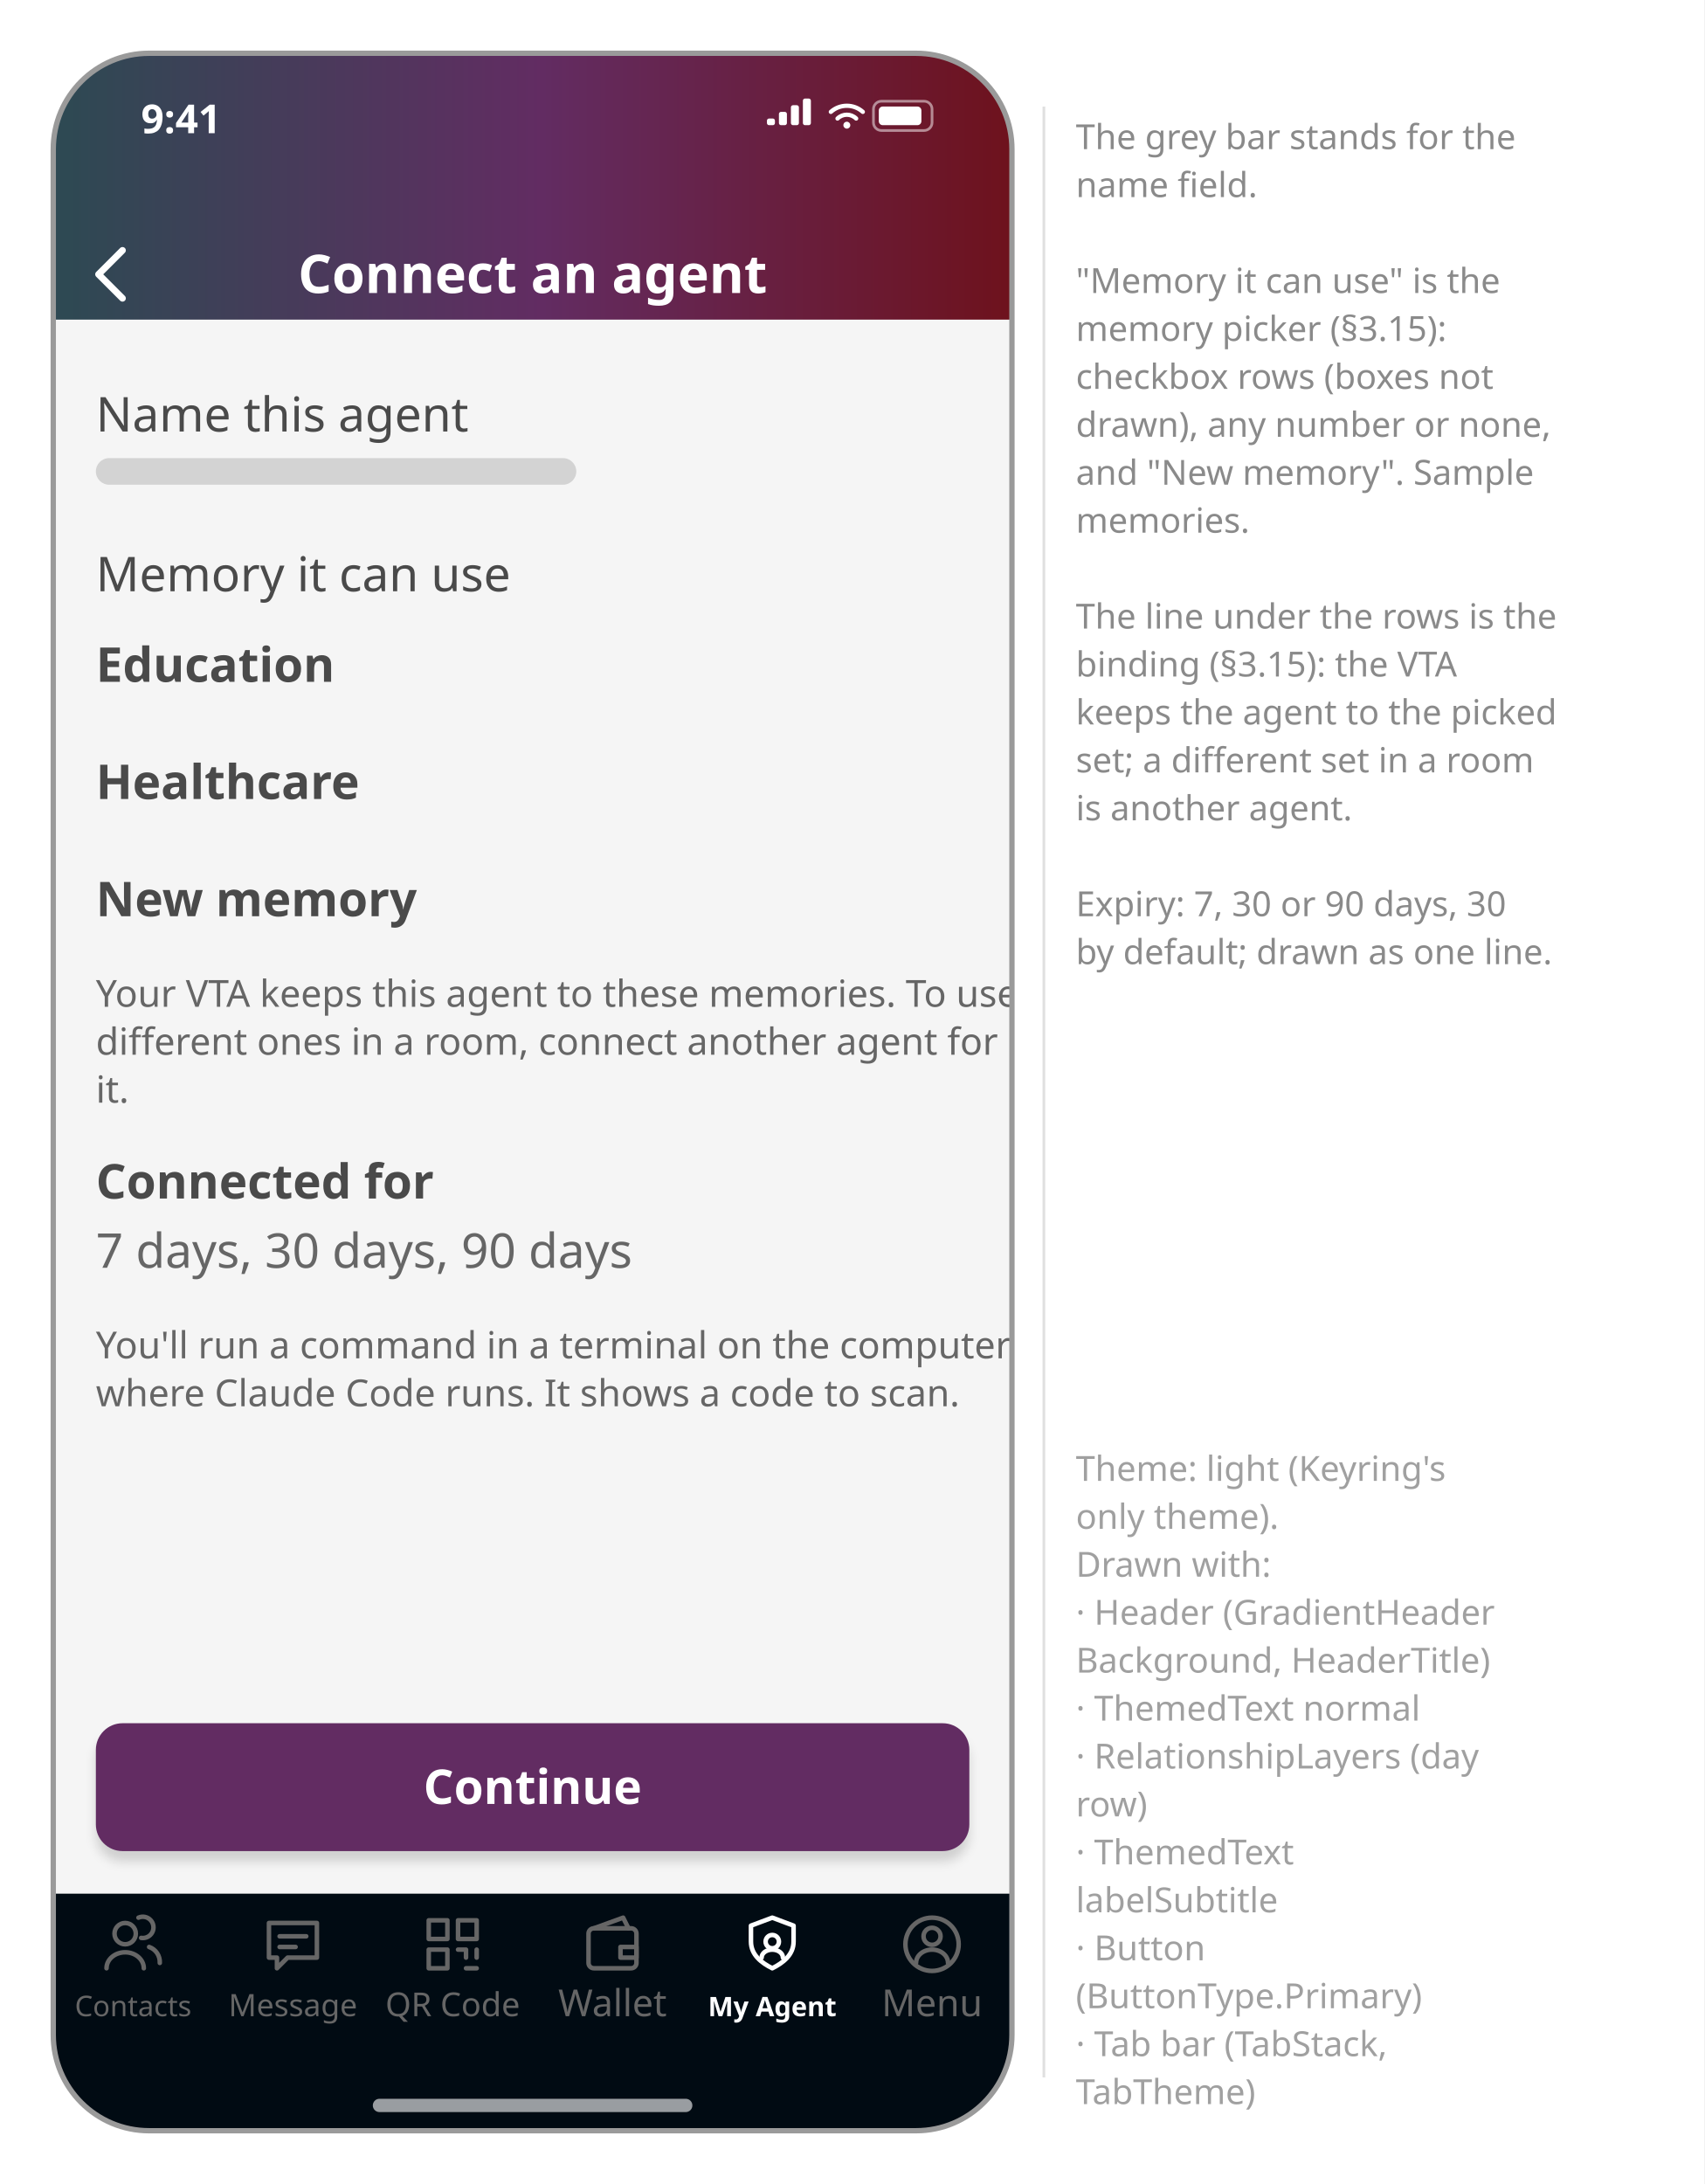
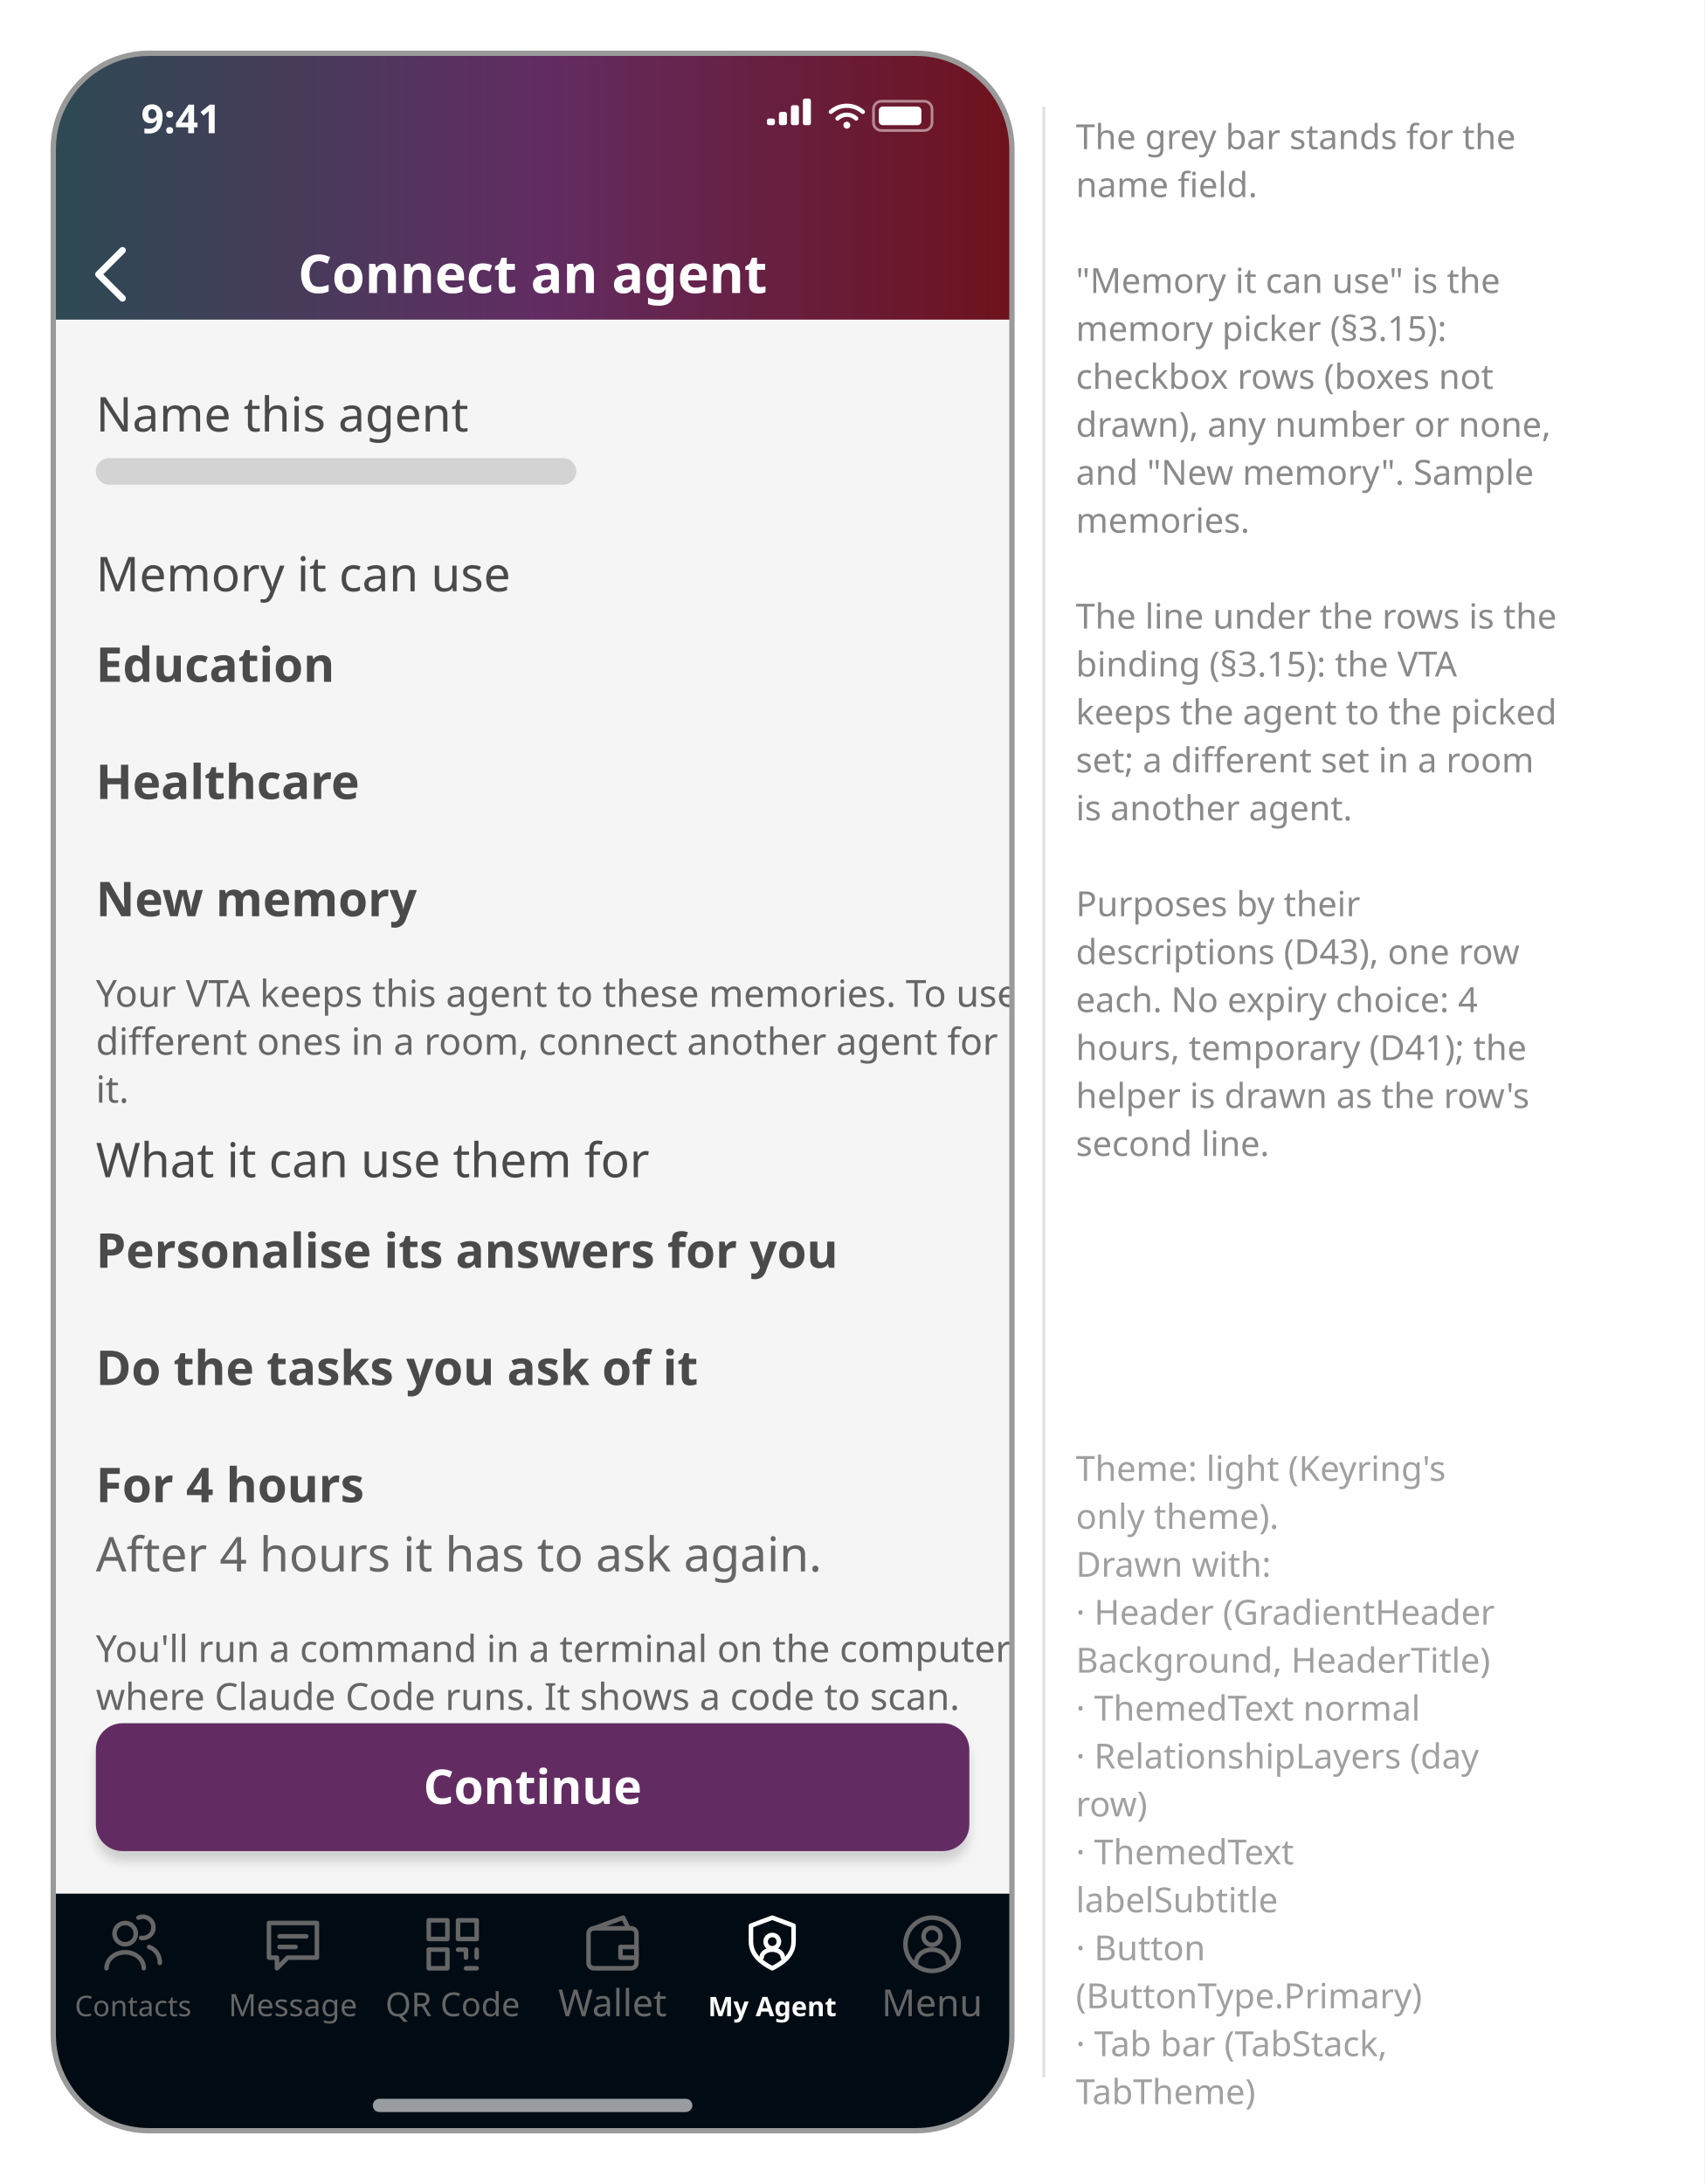
<svg xmlns="http://www.w3.org/2000/svg" width="640" height="820" viewBox="0 0 640 820" font-family="'Source Sans 3', 'SourceSans3-Regular', system-ui, sans-serif">
  <defs>
    <linearGradient id="kr-header" x1="0" y1="0" x2="1" y2="0">
      <stop offset="0.01" stop-color="#2E4953" />
      <stop offset="0.51" stop-color="#622C62" />
      <stop offset="1" stop-color="#6E121D" />
    </linearGradient>
    <filter id="kr-card-shadow" x="-10%" y="-30%" width="120%" height="160%">
      <feGaussianBlur stdDeviation="2" />
    </filter>
    <filter id="kr-button-shadow" x="-10%" y="-30%" width="120%" height="160%">
      <feGaussianBlur stdDeviation="2" />
    </filter>
    <clipPath id="kr-phone">
      <rect x="20" y="20" width="360" height="780" rx="36" />
    </clipPath>
  </defs>
  <rect width="640" height="820" fill="#FFFFFF" />
  <g clip-path="url(#kr-phone)">
    <rect x="20" y="20" width="360" height="780" fill="#F5F5F5" />
    <rect x="20" y="20" width="360" height="100" fill="url(#kr-header)" />
    <text x="68" y="50" font-family="system-ui, sans-serif" font-size="15" font-weight="600" fill="#FFFFFF" text-anchor="middle">9:41</text>
    <g fill="#FFFFFF">
      <rect x="288" y="44.5" width="3" height="2.5" rx="0.8" />
      <rect x="292.5" y="42" width="3" height="5" rx="0.8" />
      <rect x="297" y="39.5" width="3" height="7.5" rx="0.8" />
      <rect x="301.5" y="37" width="3" height="10" rx="0.8" />
    </g>
    <path d="M312 42 a9 9 0 0 1 12 0 M314.5 44.5 a5 5 0 0 1 7 0" fill="none" stroke="#FFFFFF" stroke-width="1.6" stroke-linecap="round" />
    <circle cx="318" cy="47" r="1.3" fill="#FFFFFF" />
    <rect x="328" y="38" width="22" height="11" rx="3" fill="none" stroke="#FFFFFF" stroke-opacity="0.5" />
    <rect x="330" y="40" width="16" height="7" rx="1.5" fill="#FFFFFF" />
    <path d="M46 94 l-9 9 l9 9" fill="none" stroke="#FFFFFF" stroke-width="2.5" stroke-linecap="round" stroke-linejoin="round" />
    <text x="200" y="110" font-family="system-ui, sans-serif" font-size="20" font-weight="700" fill="#FFFFFF" text-anchor="middle">Connect an agent</text>
    <text font-size="18" fill="#4A4A4A">
      <tspan x="36" y="162">Name this agent</tspan>
    </text>
    <rect x="36" y="172" width="180.4" height="10" rx="5" fill="#D3D3D3" />
    <text font-size="18" fill="#4A4A4A">
      <tspan x="36" y="222">Memory it can use</tspan>
    </text>
    <text font-size="18" font-weight="700" fill="#4A4A4A">
      <tspan x="36" y="256">Education</tspan>
    </text>
    <text font-size="18" font-weight="700" fill="#4A4A4A">
      <tspan x="36" y="300">Healthcare</tspan>
    </text>
    <text font-size="18" font-weight="700" fill="#4A4A4A">
      <tspan x="36" y="344">New memory</tspan>
    </text>
    <text font-size="14" fill="#666666">
      <tspan x="36" y="378">Your VTA keeps this agent to these memories. To use</tspan>
      <tspan x="36" dy="18">different ones in a room, connect another agent for</tspan>
      <tspan x="36" dy="18">it.</tspan>
    </text>
+     <text font-size="18" fill="#4A4A4A">
+       <tspan x="36" y="442">What it can use them for</tspan>
+     </text>
    <text font-size="18" font-weight="700" fill="#4A4A4A">
-       <tspan x="36" y="450">Connected for</tspan>
+       <tspan x="36" y="476">Personalise its answers for you</tspan>
+     </text>
+     <text font-size="18" font-weight="700" fill="#4A4A4A">
+       <tspan x="36" y="520">Do the tasks you ask of it</tspan>
+     </text>
+     <text font-size="18" font-weight="700" fill="#4A4A4A">
+       <tspan x="36" y="564">For 4 hours</tspan>
    </text>
    <text font-size="18" fill="#666666">
-       <tspan x="36" y="476">7 days, 30 days, 90 days</tspan>
+       <tspan x="36" y="590">After 4 hours it has to ask again.</tspan>
    </text>
    <text font-size="14" fill="#666666">
-       <tspan x="36" y="510">You'll run a command in a terminal on the computer</tspan>
+       <tspan x="36" y="624">You'll run a command in a terminal on the computer</tspan>
      <tspan x="36" dy="18">where Claude Code runs. It shows a code to scan.</tspan>
    </text>
    <rect x="36" y="651" width="328" height="48" rx="10" fill="#000000" fill-opacity="0.15" filter="url(#kr-button-shadow)" />
    <rect x="36" y="647" width="328" height="48" rx="10" fill="#622C62" />
    <text x="200" y="677.3" font-size="18" font-weight="700" fill="#FFFFFF" text-anchor="middle">Continue</text>
    <rect x="20" y="711" width="360" height="89" fill="#010B13" />
    <g fill="none" stroke="#666666" stroke-width="1.7" stroke-linecap="round" stroke-linejoin="round">
      <circle cx="47" cy="726" r="4" />
      <path d="M40 739 a7 6 0 0 1 14 0" />
      <path d="M52 720 a4 4 0 1 1 1 7.6 M56 731 a6 6 0 0 1 4 6" />
    </g>
    <text x="50" y="757" font-size="10.7" fill="#666666" text-anchor="middle">Contacts</text>
    <g fill="none" stroke="#666666" stroke-width="1.7" stroke-linecap="round" stroke-linejoin="round">
      <path d="M101 722 h18 v13 h-11 l-4 4 v-4 h-3 z" />
      <path d="M105 727 h10 M105 731 h6" />
    </g>
    <text x="110" y="757" font-size="11.6" fill="#666666" text-anchor="middle">Message</text>
    <g fill="none" stroke="#666666" stroke-width="1.7" stroke-linecap="round" stroke-linejoin="round">
      <rect x="161" y="721" width="7" height="7" />
      <rect x="172" y="721" width="7" height="7" />
      <rect x="161" y="732" width="7" height="7" />
      <path d="M172 732 h3 v3 M179 732 v3 M175 739 h4" />
    </g>
    <text x="170" y="757" font-size="12.4" fill="#666666" text-anchor="middle">QR Code</text>
    <g fill="none" stroke="#666666" stroke-width="1.7" stroke-linecap="round" stroke-linejoin="round">
      <rect x="221" y="724" width="18" height="15" rx="2" />
      <path d="M223 724 l11 -4 l2 4 M233 731 h6 v4 h-6 z" />
    </g>
    <text x="230" y="757" font-size="14.0" fill="#666666" text-anchor="middle">Wallet</text>
    <g fill="none" stroke="#FFFFFF" stroke-width="1.7" stroke-linecap="round" stroke-linejoin="round">
      <path d="M290 720 l8 3 v6 c0 5 -4 8 -8 10 c-4 -2 -8 -5 -8 -10 v-6 z" />
      <circle cx="290" cy="729" r="2.5" />
      <path d="M286 735 a4 3 0 0 1 8 0" />
    </g>
    <text x="290" y="757" font-size="10.1" font-weight="700" fill="#FFFFFF" text-anchor="middle">My Agent</text>
    <g fill="none" stroke="#666666" stroke-width="1.7" stroke-linecap="round" stroke-linejoin="round">
      <circle cx="350" cy="730" r="10" />
      <circle cx="350" cy="727" r="3.2" />
      <path d="M344 737 a6 5 0 0 1 12 0" />
    </g>
    <text x="350" y="757" font-size="14.0" fill="#666666" text-anchor="middle">Menu</text>
    <rect x="140" y="788" width="120" height="5" rx="2.5" fill="#FFFFFF" opacity="0.6" />
  </g>
  <rect x="20" y="20" width="360" height="780" rx="36" fill="none" stroke="#9A9A9A" stroke-width="2" />
  <line x1="392" y1="40" x2="392" y2="780" stroke="#E0E0E0" stroke-width="1" />
  <text font-family="system-ui, sans-serif" font-size="13" fill="#8A8A8A">
    <tspan x="404" y="56">The grey bar stands for the</tspan>
    <tspan x="404" dy="18">name field.</tspan>
    <tspan x="404" dy="18"> </tspan>
    <tspan x="404" dy="18">"Memory it can use" is the</tspan>
    <tspan x="404" dy="18">memory picker (§3.15):</tspan>
    <tspan x="404" dy="18">checkbox rows (boxes not</tspan>
    <tspan x="404" dy="18">drawn), any number or none,</tspan>
    <tspan x="404" dy="18">and "New memory". Sample</tspan>
    <tspan x="404" dy="18">memories.</tspan>
    <tspan x="404" dy="18"> </tspan>
    <tspan x="404" dy="18">The line under the rows is the</tspan>
    <tspan x="404" dy="18">binding (§3.15): the VTA</tspan>
    <tspan x="404" dy="18">keeps the agent to the picked</tspan>
    <tspan x="404" dy="18">set; a different set in a room</tspan>
    <tspan x="404" dy="18">is another agent.</tspan>
    <tspan x="404" dy="18"> </tspan>
-     <tspan x="404" dy="18">Expiry: 7, 30 or 90 days, 30</tspan>
-     <tspan x="404" dy="18">by default; drawn as one line.</tspan>
+     <tspan x="404" dy="18">Purposes by their</tspan>
+     <tspan x="404" dy="18">descriptions (D43), one row</tspan>
+     <tspan x="404" dy="18">each. No expiry choice: 4</tspan>
+     <tspan x="404" dy="18">hours, temporary (D41); the</tspan>
+     <tspan x="404" dy="18">helper is drawn as the row's</tspan>
+     <tspan x="404" dy="18">second line.</tspan>
    <tspan x="404" dy="18"> </tspan>
  </text>
  <text font-family="system-ui, sans-serif" font-size="13" fill="#A0A0A0">
    <tspan x="404" y="556">Theme: light (Keyring's</tspan>
    <tspan x="404" dy="18">   only theme).</tspan>
    <tspan x="404" dy="18">Drawn with:</tspan>
    <tspan x="404" dy="18">· Header (GradientHeader</tspan>
    <tspan x="404" dy="18">   Background, HeaderTitle)</tspan>
    <tspan x="404" dy="18">· ThemedText normal</tspan>
    <tspan x="404" dy="18">· RelationshipLayers (day</tspan>
    <tspan x="404" dy="18">   row)</tspan>
    <tspan x="404" dy="18">· ThemedText</tspan>
    <tspan x="404" dy="18">   labelSubtitle</tspan>
    <tspan x="404" dy="18">· Button</tspan>
    <tspan x="404" dy="18">   (ButtonType.Primary)</tspan>
    <tspan x="404" dy="18">· Tab bar (TabStack,</tspan>
    <tspan x="404" dy="18">   TabTheme)</tspan>
  </text>
</svg>
